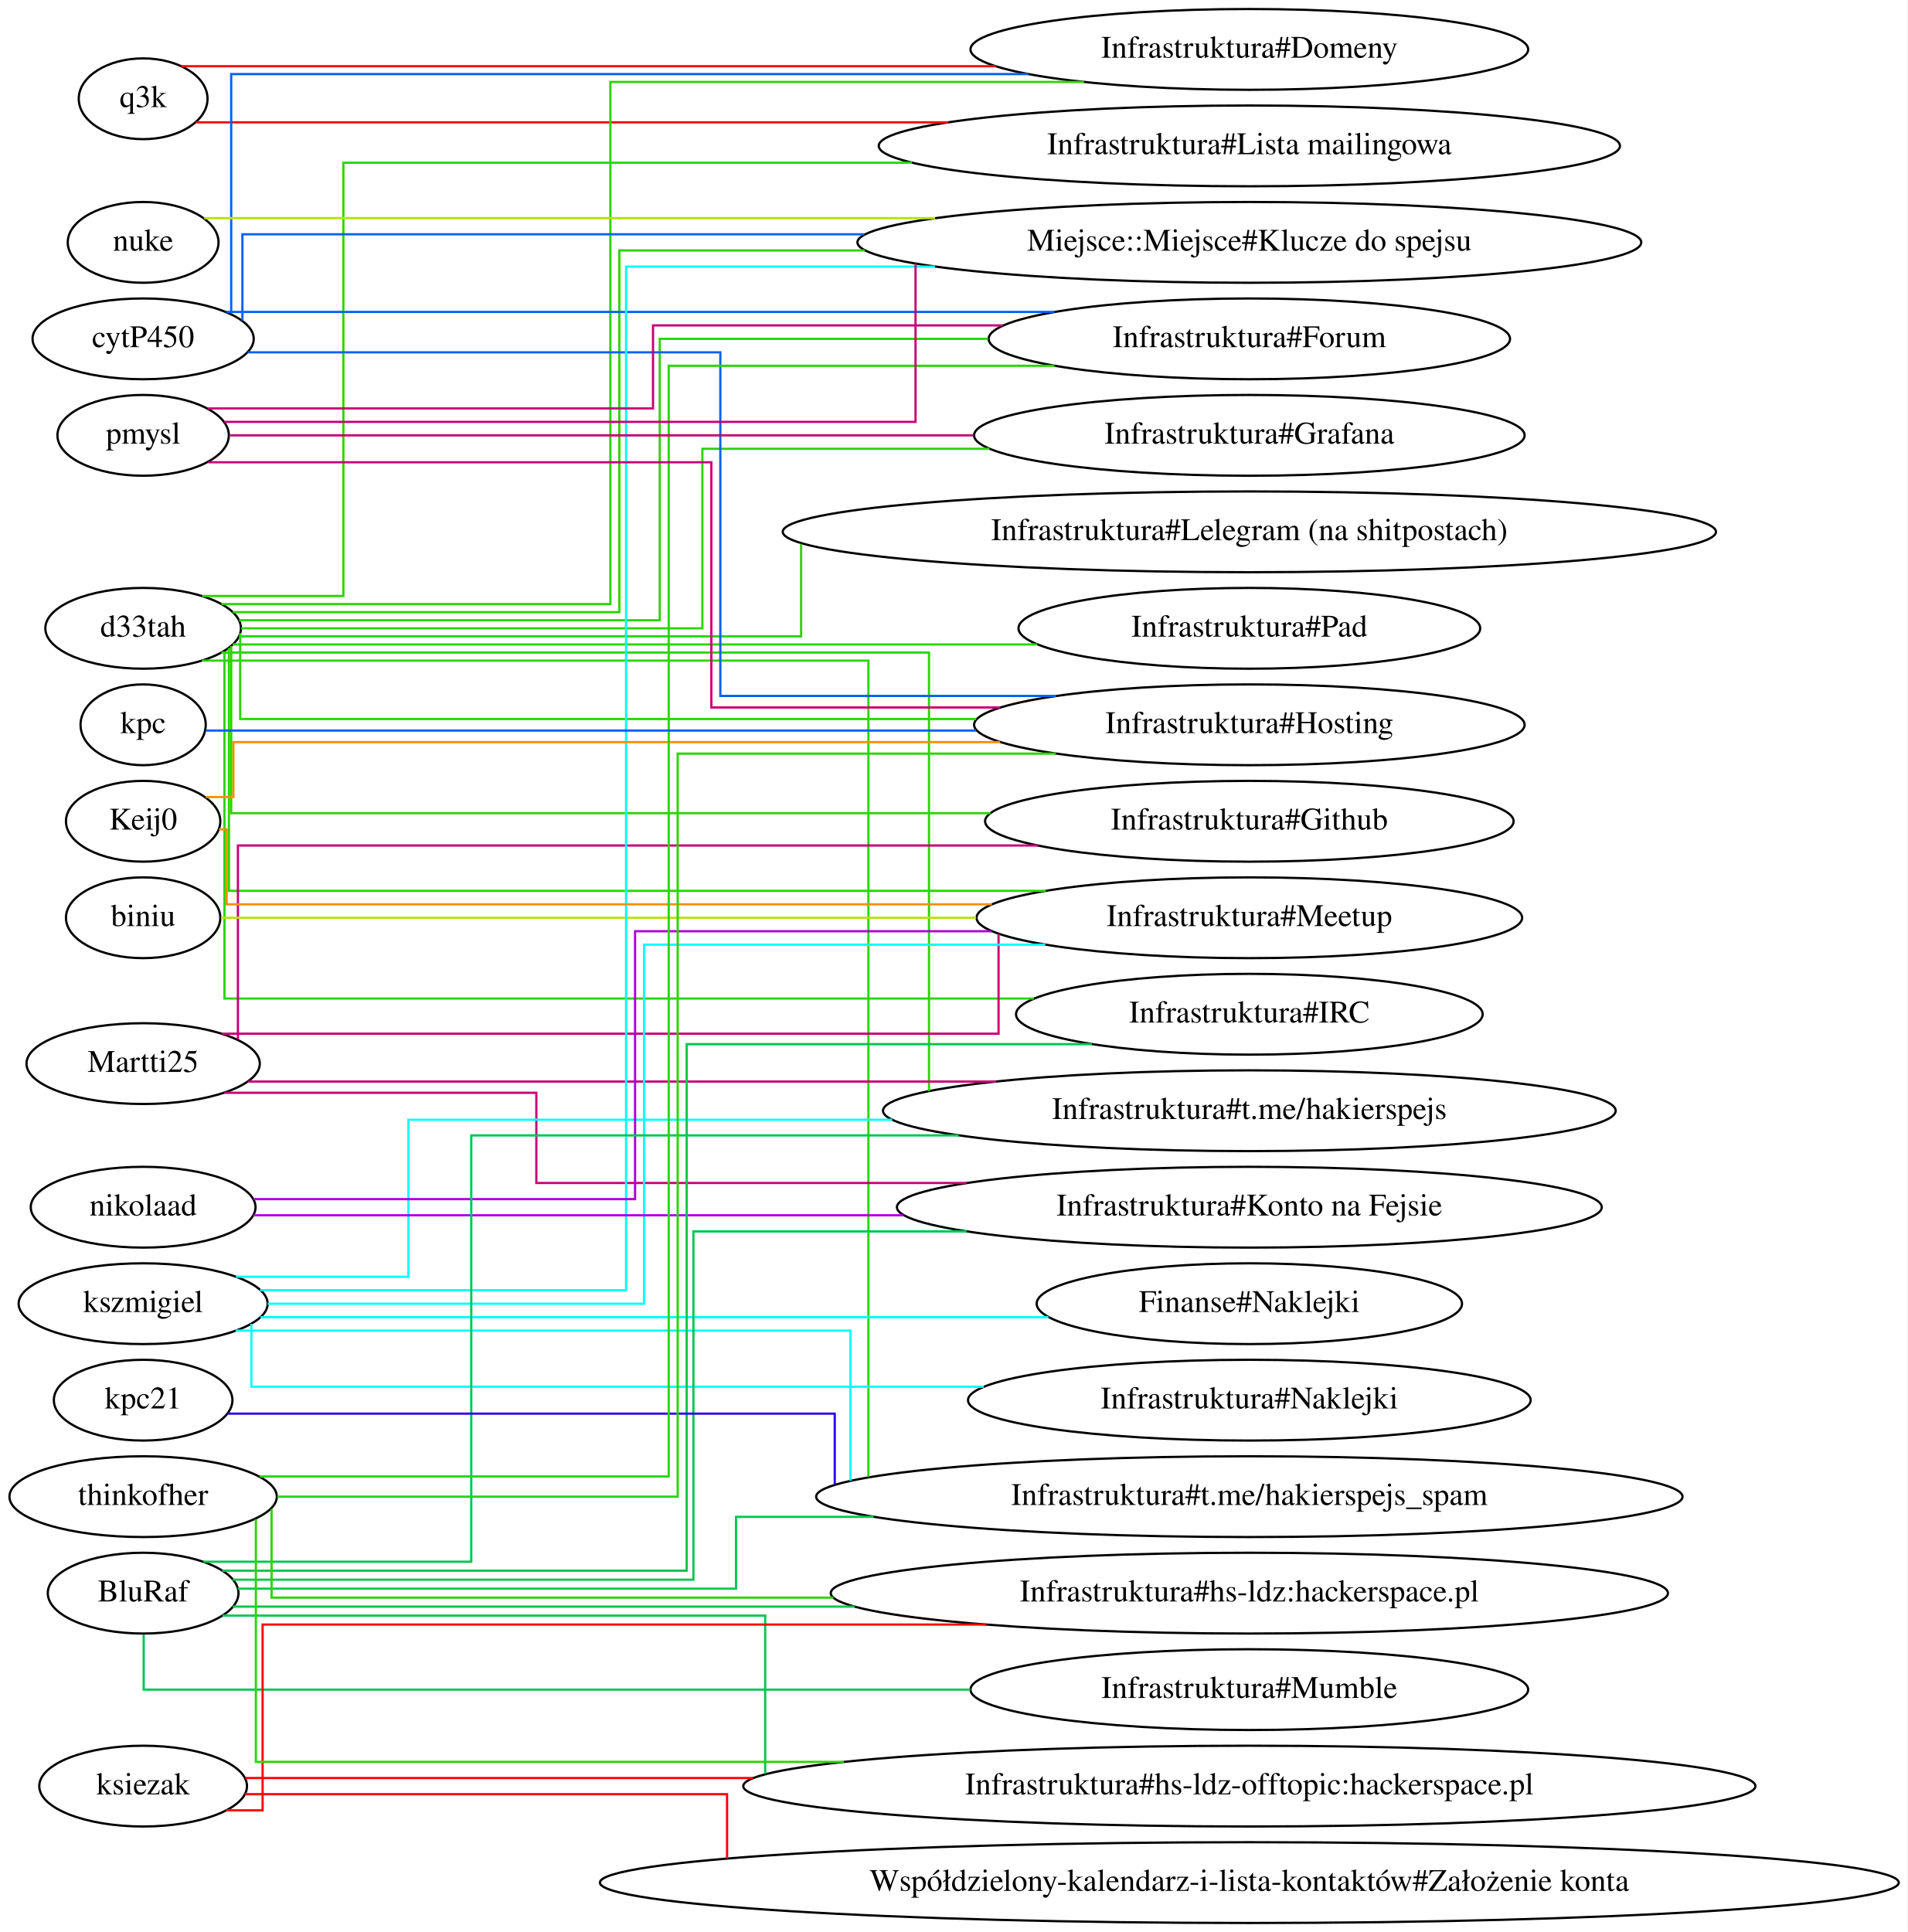
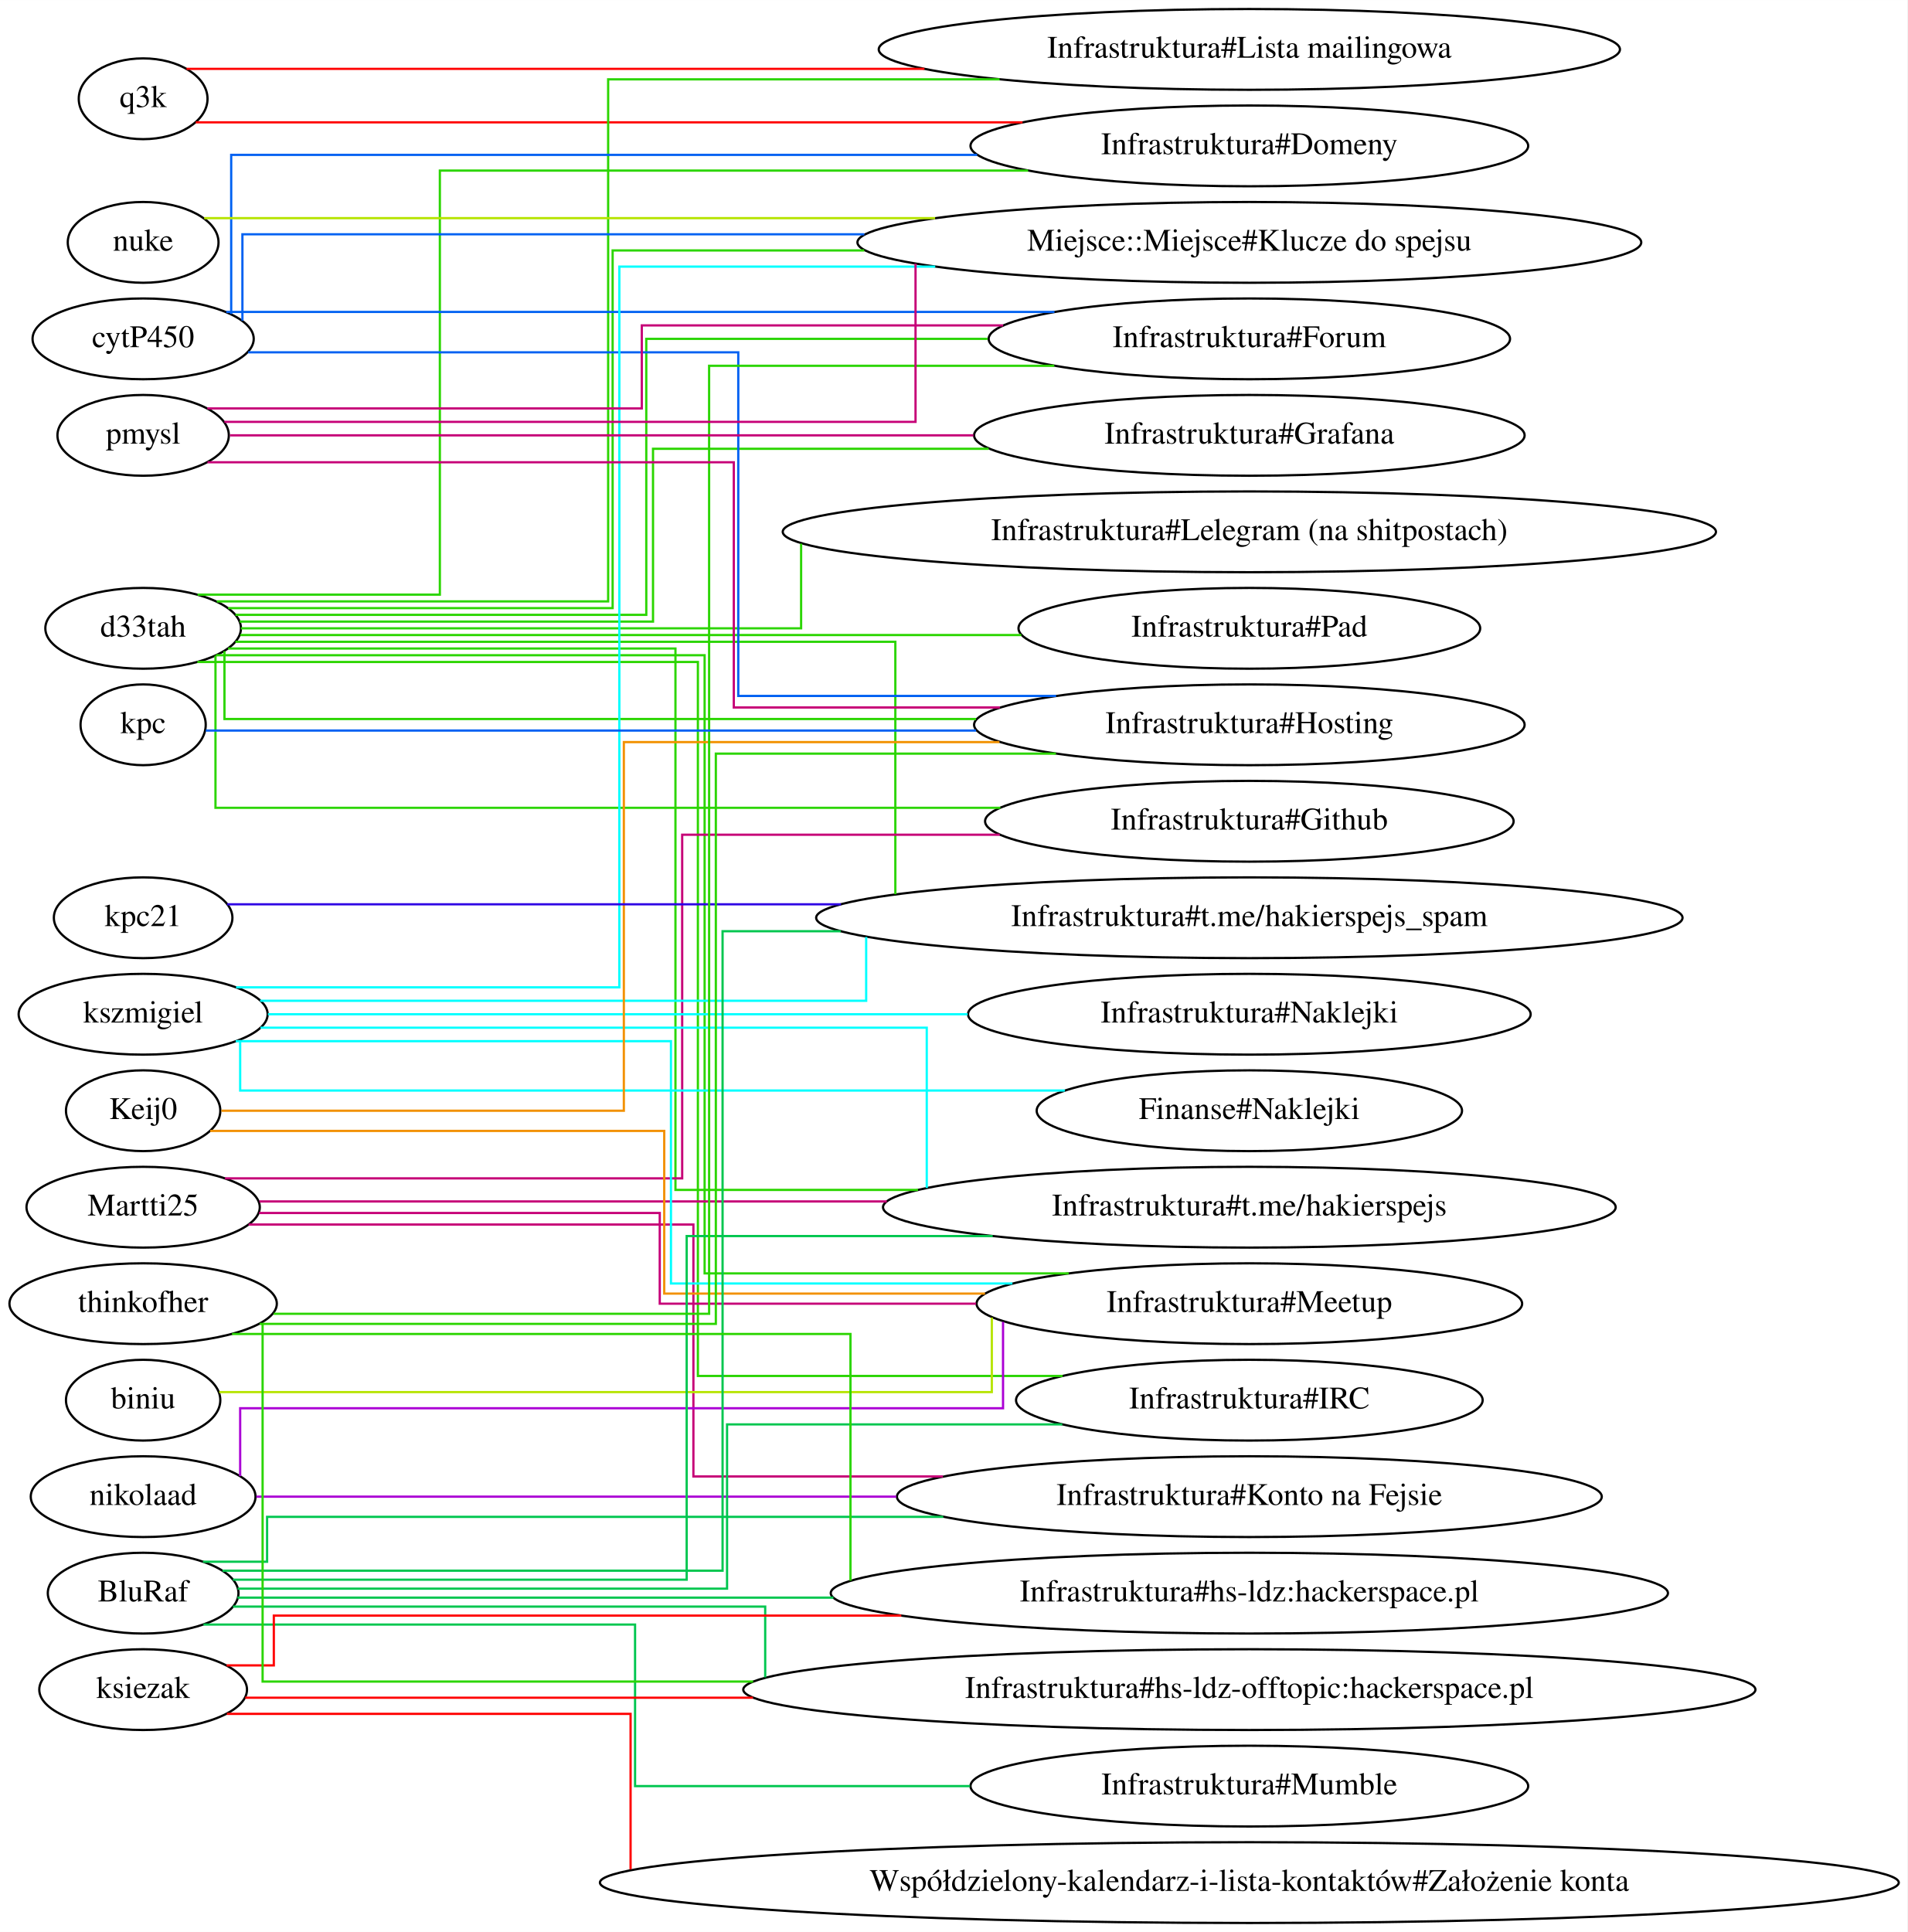
<svg xmlns="http://www.w3.org/2000/svg" width="850pt" height="861pt" viewBox="0.00 0.00 850.04 861.00">
  <g id="graph0" class="graph" transform="scale(1 1) rotate(0) translate(4 857)">
    <polygon fill="#ffffff" stroke="transparent" points="-4,4 -4,-857 846.038,-857 846.038,4 -4,4" />
    <g id="node1" class="node">
      <ellipse fill="none" stroke="#000000" cx="59.795" cy="-813" rx="28.695" ry="18" />
      <text text-anchor="middle" x="59.795" y="-809.3" font-family="Times,serif" font-size="14.00" fill="#000000">q3k</text>
    </g>
    <g id="node2" class="node">
-       <ellipse fill="none" stroke="#000000" cx="552.814" cy="-792" rx="165.171" ry="18" />
-       <text text-anchor="middle" x="552.814" y="-788.3" font-family="Times,serif" font-size="14.00" fill="#000000">Infrastruktura#Lista mailingowa</text>
+       <ellipse fill="none" stroke="#000000" cx="552.814" cy="-835" rx="165.171" ry="18" />
+       <text text-anchor="middle" x="552.814" y="-831.3" font-family="Times,serif" font-size="14.00" fill="#000000">Infrastruktura#Lista mailingowa</text>
    </g>
    <g id="edge1" class="edge">
-       <path fill="none" stroke="#ff0000" d="M83.242,-802.5C142.518,-802.5 301.936,-802.5 418.633,-802.5" />
+       <path fill="none" stroke="#ff0000" d="M79.122,-826.333C133.154,-826.333 289.575,-826.333 408.012,-826.333" />
    </g>
    <g id="node3" class="node">
-       <ellipse fill="none" stroke="#000000" cx="552.814" cy="-835" rx="124.278" ry="18" />
-       <text text-anchor="middle" x="552.814" y="-831.3" font-family="Times,serif" font-size="14.00" fill="#000000">Infrastruktura#Domeny</text>
+       <ellipse fill="none" stroke="#000000" cx="552.814" cy="-792" rx="124.278" ry="18" />
+       <text text-anchor="middle" x="552.814" y="-788.3" font-family="Times,serif" font-size="14.00" fill="#000000">Infrastruktura#Domeny</text>
    </g>
    <g id="edge2" class="edge">
-       <path fill="none" stroke="#ff0000" d="M76.766,-827.5C133.192,-827.5 317.839,-827.5 439.891,-827.5" />
+       <path fill="none" stroke="#ff0000" d="M83.242,-802.5C148.354,-802.5 334.301,-802.5 451.726,-802.5" />
    </g>
    <g id="node4" class="node">
      <ellipse fill="none" stroke="#000000" cx="59.795" cy="-577" rx="43.592" ry="18" />
      <text text-anchor="middle" x="59.795" y="-573.3" font-family="Times,serif" font-size="14.00" fill="#000000">d33tah</text>
    </g>
+     <g id="edge3" class="edge">
+       <path fill="none" stroke="#2bd500" d="M92.633,-589C151.07,-589 267.038,-589 267.038,-589 267.038,-589 267.038,-821.667 267.038,-821.667 267.038,-821.667 361.266,-821.667 441.507,-821.667" />
+     </g>
+     <g id="edge15" class="edge">
+       <path fill="none" stroke="#2bd500" d="M84.05,-592C122.228,-592 192.038,-592 192.038,-592 192.038,-592 192.038,-781 192.038,-781 192.038,-781 347.411,-781 454.23,-781" />
+     </g>
+     <g id="node5" class="node">
+       <ellipse fill="none" stroke="#000000" cx="552.814" cy="-448" rx="193.066" ry="18" />
+       <text text-anchor="middle" x="552.814" y="-444.3" font-family="Times,serif" font-size="14.00" fill="#000000">Infrastruktura#t.me/hakierspejs_spam</text>
+     </g>
+     <g id="edge4" class="edge">
+       <path fill="none" stroke="#2bd500" d="M100.902,-571C190.422,-571 395.038,-571 395.038,-571 395.038,-571 395.038,-488.232 395.038,-458.487" />
+     </g>
+     <g id="node6" class="node">
+       <ellipse fill="none" stroke="#000000" cx="552.814" cy="-577" rx="102.882" ry="18" />
+       <text text-anchor="middle" x="552.814" y="-573.3" font-family="Times,serif" font-size="14.00" fill="#000000">Infrastruktura#Pad</text>
+     </g>
+     <g id="edge5" class="edge">
+       <path fill="none" stroke="#2bd500" d="M103.115,-574C180.421,-574 344.06,-574 451.161,-574" />
+     </g>
+     <g id="node7" class="node">
+       <ellipse fill="none" stroke="#000000" cx="552.814" cy="-749" rx="174.669" ry="18" />
+       <text text-anchor="middle" x="552.814" y="-745.3" font-family="Times,serif" font-size="14.00" fill="#000000">Miejsce::Miejsce#Klucze do spejsu</text>
+     </g>
+     <g id="edge6" class="edge">
+       <path fill="none" stroke="#2bd500" d="M97.687,-586C157.985,-586 269.038,-586 269.038,-586 269.038,-586 269.038,-745.4 269.038,-745.4 269.038,-745.4 321.432,-745.4 381.194,-745.4" />
+     </g>
+     <g id="node8" class="node">
+       <ellipse fill="none" stroke="#000000" cx="552.814" cy="-319" rx="163.271" ry="18" />
+       <text text-anchor="middle" x="552.814" y="-315.3" font-family="Times,serif" font-size="14.00" fill="#000000">Infrastruktura#t.me/hakierspejs</text>
+     </g>
+     <g id="edge7" class="edge">
+       <path fill="none" stroke="#2bd500" d="M97.649,-568C164.629,-568 297.038,-568 297.038,-568 297.038,-568 297.038,-326.714 297.038,-326.714 297.038,-326.714 348.429,-326.714 405.139,-326.714" />
+     </g>
+     <g id="node9" class="node">
+       <ellipse fill="none" stroke="#000000" cx="552.814" cy="-233" rx="103.981" ry="18" />
+       <text text-anchor="middle" x="552.814" y="-229.3" font-family="Times,serif" font-size="14.00" fill="#000000">Infrastruktura#IRC</text>
+     </g>
+     <g id="edge8" class="edge">
+       <path fill="none" stroke="#2bd500" d="M83.952,-562C146.164,-562 307.038,-562 307.038,-562 307.038,-562 307.038,-243.8 307.038,-243.8 307.038,-243.8 398.304,-243.8 469.605,-243.8" />
+     </g>
+     <g id="node10" class="node">
+       <ellipse fill="none" stroke="#000000" cx="552.814" cy="-534" rx="122.678" ry="18" />
+       <text text-anchor="middle" x="552.814" y="-530.3" font-family="Times,serif" font-size="14.00" fill="#000000">Infrastruktura#Hosting</text>
+     </g>
+     <g id="edge9" class="edge">
+       <path fill="none" stroke="#2bd500" d="M96.038,-566.798C96.038,-554.822 96.038,-536.571 96.038,-536.571 96.038,-536.571 295.693,-536.571 431.006,-536.571" />
+     </g>
+     <g id="node11" class="node">
+       <ellipse fill="none" stroke="#000000" cx="552.814" cy="-706" rx="116.18" ry="18" />
+       <text text-anchor="middle" x="552.814" y="-702.3" font-family="Times,serif" font-size="14.00" fill="#000000">Infrastruktura#Forum</text>
+     </g>
+     <g id="edge10" class="edge">
+       <path fill="none" stroke="#2bd500" d="M100.924,-583C165.661,-583 284.038,-583 284.038,-583 284.038,-583 284.038,-706 284.038,-706 284.038,-706 363.562,-706 436.097,-706" />
+     </g>
+     <g id="node12" class="node">
+       <ellipse fill="none" stroke="#000000" cx="552.814" cy="-276" rx="121.578" ry="18" />
+       <text text-anchor="middle" x="552.814" y="-272.3" font-family="Times,serif" font-size="14.00" fill="#000000">Infrastruktura#Meetup</text>
+     </g>
    <g id="edge11" class="edge">
-       <path fill="none" stroke="#2bd500" d="M86.088,-591.4C112.412,-591.4 149.038,-591.4 149.038,-591.4 149.038,-591.4 149.038,-784.5 149.038,-784.5 149.038,-784.5 287.663,-784.5 402.463,-784.5" />
-     </g>
-     <g id="edge15" class="edge">
-       <path fill="none" stroke="#2bd500" d="M94.65,-587.8C153.932,-587.8 268.038,-587.8 268.038,-587.8 268.038,-587.8 268.038,-820.5 268.038,-820.5 268.038,-820.5 394.729,-820.5 479.107,-820.5" />
-     </g>
-     <g id="node5" class="node">
+       <path fill="none" stroke="#2bd500" d="M92.253,-565C159.963,-565 310.038,-565 310.038,-565 310.038,-565 310.038,-289.5 310.038,-289.5 310.038,-289.5 401.64,-289.5 472.31,-289.5" />
+     </g>
+     <g id="node13" class="node">
+       <ellipse fill="none" stroke="#000000" cx="552.814" cy="-620" rx="207.963" ry="18" />
+       <text text-anchor="middle" x="552.814" y="-616.3" font-family="Times,serif" font-size="14.00" fill="#000000">Infrastruktura#Lelegram (na shitpostach)</text>
+     </g>
+     <g id="edge12" class="edge">
+       <path fill="none" stroke="#2bd500" d="M103.379,-577C185.068,-577 353.038,-577 353.038,-577 353.038,-577 353.038,-603.245 353.038,-614.727" />
+     </g>
+     <g id="node14" class="node">
      <ellipse fill="none" stroke="#000000" cx="552.814" cy="-491" rx="117.779" ry="18" />
      <text text-anchor="middle" x="552.814" y="-487.3" font-family="Times,serif" font-size="14.00" fill="#000000">Infrastruktura#Github</text>
    </g>
-     <g id="edge3" class="edge">
-       <path fill="none" stroke="#2bd500" d="M99.038,-569.099C99.038,-548.475 99.038,-494.6 99.038,-494.6 99.038,-494.6 302.987,-494.6 437.427,-494.6" />
-     </g>
-     <g id="node6" class="node">
-       <ellipse fill="none" stroke="#000000" cx="552.814" cy="-706" rx="116.18" ry="18" />
-       <text text-anchor="middle" x="552.814" y="-702.3" font-family="Times,serif" font-size="14.00" fill="#000000">Infrastruktura#Forum</text>
-     </g>
-     <g id="edge4" class="edge">
-       <path fill="none" stroke="#2bd500" d="M102.562,-580.6C169.147,-580.6 290.038,-580.6 290.038,-580.6 290.038,-580.6 290.038,-706 290.038,-706 290.038,-706 366.121,-706 436.409,-706" />
-     </g>
-     <g id="node7" class="node">
-       <ellipse fill="none" stroke="#000000" cx="552.814" cy="-448" rx="121.578" ry="18" />
-       <text text-anchor="middle" x="552.814" y="-444.3" font-family="Times,serif" font-size="14.00" fill="#000000">Infrastruktura#Meetup</text>
-     </g>
-     <g id="edge5" class="edge">
-       <path fill="none" stroke="#2bd500" d="M98.038,-568.206C98.038,-540.996 98.038,-460 98.038,-460 98.038,-460 329.478,-460 462.149,-460" />
-     </g>
-     <g id="node8" class="node">
-       <ellipse fill="none" stroke="#000000" cx="552.814" cy="-534" rx="122.678" ry="18" />
-       <text text-anchor="middle" x="552.814" y="-530.3" font-family="Times,serif" font-size="14.00" fill="#000000">Infrastruktura#Hosting</text>
-     </g>
-     <g id="edge6" class="edge">
-       <path fill="none" stroke="#2bd500" d="M103.038,-574.826C103.038,-566.429 103.038,-536.571 103.038,-536.571 103.038,-536.571 297.895,-536.571 431.098,-536.571" />
-     </g>
-     <g id="node9" class="node">
-       <ellipse fill="none" stroke="#000000" cx="552.814" cy="-577" rx="102.882" ry="18" />
-       <text text-anchor="middle" x="552.814" y="-573.3" font-family="Times,serif" font-size="14.00" fill="#000000">Infrastruktura#Pad</text>
-     </g>
-     <g id="edge7" class="edge">
-       <path fill="none" stroke="#2bd500" d="M99.723,-569.8C177.206,-569.8 349.847,-569.8 458.24,-569.8" />
-     </g>
-     <g id="node10" class="node">
-       <ellipse fill="none" stroke="#000000" cx="552.814" cy="-362" rx="163.271" ry="18" />
-       <text text-anchor="middle" x="552.814" y="-358.3" font-family="Times,serif" font-size="14.00" fill="#000000">Infrastruktura#t.me/hakierspejs</text>
-     </g>
-     <g id="edge8" class="edge">
-       <path fill="none" stroke="#2bd500" d="M94.658,-566.2C183.248,-566.2 410.038,-566.2 410.038,-566.2 410.038,-566.2 410.038,-409.859 410.038,-370.774" />
-     </g>
-     <g id="node11" class="node">
-       <ellipse fill="none" stroke="#000000" cx="552.814" cy="-405" rx="103.981" ry="18" />
-       <text text-anchor="middle" x="552.814" y="-401.3" font-family="Times,serif" font-size="14.00" fill="#000000">Infrastruktura#IRC</text>
-     </g>
-     <g id="edge9" class="edge">
-       <path fill="none" stroke="#2bd500" d="M96.038,-566.678C96.038,-530.556 96.038,-412 96.038,-412 96.038,-412 322.803,-412 456.78,-412" />
-     </g>
-     <g id="node12" class="node">
-       <ellipse fill="none" stroke="#000000" cx="552.814" cy="-620" rx="207.963" ry="18" />
-       <text text-anchor="middle" x="552.814" y="-616.3" font-family="Times,serif" font-size="14.00" fill="#000000">Infrastruktura#Lelegram (na shitpostach)</text>
-     </g>
-     <g id="edge10" class="edge">
-       <path fill="none" stroke="#2bd500" d="M102.749,-573.4C184.2,-573.4 353.038,-573.4 353.038,-573.4 353.038,-573.4 353.038,-602.414 353.038,-614.654" />
-     </g>
-     <g id="node13" class="node">
+     <g id="edge13" class="edge">
+       <path fill="none" stroke="#2bd500" d="M92.038,-564.85C92.038,-542.47 92.038,-497 92.038,-497 92.038,-497 305.517,-497 441.86,-497" />
+     </g>
+     <g id="node15" class="node">
      <ellipse fill="none" stroke="#000000" cx="552.814" cy="-663" rx="122.678" ry="18" />
      <text text-anchor="middle" x="552.814" y="-659.3" font-family="Times,serif" font-size="14.00" fill="#000000">Infrastruktura#Grafana</text>
    </g>
-     <g id="edge12" class="edge">
-       <path fill="none" stroke="#2bd500" d="M103.495,-577C174.977,-577 309.038,-577 309.038,-577 309.038,-577 309.038,-657 309.038,-657 309.038,-657 374.096,-657 436.994,-657" />
-     </g>
-     <g id="node14" class="node">
-       <ellipse fill="none" stroke="#000000" cx="552.814" cy="-749" rx="174.669" ry="18" />
-       <text text-anchor="middle" x="552.814" y="-745.3" font-family="Times,serif" font-size="14.00" fill="#000000">Miejsce::Miejsce#Klucze do spejsu</text>
-     </g>
-     <g id="edge13" class="edge">
-       <path fill="none" stroke="#2bd500" d="M99.716,-584.2C161.198,-584.2 272.038,-584.2 272.038,-584.2 272.038,-584.2 272.038,-745.4 272.038,-745.4 272.038,-745.4 322.94,-745.4 381.397,-745.4" />
-     </g>
-     <g id="node15" class="node">
-       <ellipse fill="none" stroke="#000000" cx="552.814" cy="-190" rx="193.066" ry="18" />
-       <text text-anchor="middle" x="552.814" y="-186.3" font-family="Times,serif" font-size="14.00" fill="#000000">Infrastruktura#t.me/hakierspejs_spam</text>
-     </g>
    <g id="edge14" class="edge">
-       <path fill="none" stroke="#2bd500" d="M85.973,-562.6C162.926,-562.6 383.038,-562.6 383.038,-562.6 383.038,-562.6 383.038,-255.267 383.038,-198.843" />
+       <path fill="none" stroke="#2bd500" d="M102.805,-580C168.685,-580 287.038,-580 287.038,-580 287.038,-580 287.038,-657 287.038,-657 287.038,-657 365.111,-657 436.627,-657" />
    </g>
    <g id="node16" class="node">
      <ellipse fill="none" stroke="#000000" cx="59.795" cy="-706" rx="49.291" ry="18" />
      <text text-anchor="middle" x="59.795" y="-702.3" font-family="Times,serif" font-size="14.00" fill="#000000">cytP450</text>
    </g>
    <g id="edge18" class="edge">
-       <path fill="none" stroke="#0061f2" d="M99.038,-717.314C99.038,-746.849 99.038,-824 99.038,-824 99.038,-824 320.892,-824 454.351,-824" />
-     </g>
-     <g id="edge17" class="edge">
-       <path fill="none" stroke="#0061f2" d="M96.851,-718C174.67,-718 356.895,-718 465.955,-718" />
-     </g>
-     <g id="edge19" class="edge">
-       <path fill="none" stroke="#0061f2" d="M106.379,-700C180.51,-700 317.038,-700 317.038,-700 317.038,-700 317.038,-546.857 317.038,-546.857 317.038,-546.857 399.34,-546.857 466.692,-546.857" />
+       <path fill="none" stroke="#0061f2" d="M99.038,-717.059C99.038,-739.441 99.038,-788 99.038,-788 99.038,-788 297.089,-788 431.508,-788" />
    </g>
    <g id="edge16" class="edge">
      <path fill="none" stroke="#0061f2" d="M104.038,-714.117C104.038,-727.468 104.038,-752.6 104.038,-752.6 104.038,-752.6 254.539,-752.6 381.23,-752.6" />
    </g>
+     <g id="edge17" class="edge">
+       <path fill="none" stroke="#0061f2" d="M106.604,-700C182.75,-700 325.038,-700 325.038,-700 325.038,-700 325.038,-546.857 325.038,-546.857 325.038,-546.857 402.199,-546.857 466.702,-546.857" />
+     </g>
+     <g id="edge19" class="edge">
+       <path fill="none" stroke="#0061f2" d="M96.851,-718C174.67,-718 356.895,-718 465.955,-718" />
+     </g>
    <g id="node17" class="node">
-       <ellipse fill="none" stroke="#000000" cx="59.795" cy="-383" rx="51.991" ry="18" />
-       <text text-anchor="middle" x="59.795" y="-379.3" font-family="Times,serif" font-size="14.00" fill="#000000">Martti25</text>
+       <ellipse fill="none" stroke="#000000" cx="59.795" cy="-319" rx="51.991" ry="18" />
+       <text text-anchor="middle" x="59.795" y="-315.3" font-family="Times,serif" font-size="14.00" fill="#000000">Martti25</text>
+     </g>
+     <g id="edge22" class="edge">
+       <path fill="none" stroke="#c60077" d="M111.624,-321.571C177.511,-321.571 294.339,-321.571 391.228,-321.571" />
+     </g>
+     <g id="edge23" class="edge">
+       <path fill="none" stroke="#c60077" d="M111.466,-316.429C179.349,-316.429 290.038,-316.429 290.038,-316.429 290.038,-316.429 290.038,-276 290.038,-276 290.038,-276 362.304,-276 431.041,-276" />
+     </g>
+     <g id="edge20" class="edge">
+       <path fill="none" stroke="#c60077" d="M96.282,-331.857C163.49,-331.857 300.038,-331.857 300.038,-331.857 300.038,-331.857 300.038,-485 300.038,-485 300.038,-485 373.758,-485 441.575,-485" />
+     </g>
+     <g id="node18" class="node">
+       <ellipse fill="none" stroke="#000000" cx="552.814" cy="-190" rx="157.072" ry="18" />
+       <text text-anchor="middle" x="552.814" y="-186.3" font-family="Times,serif" font-size="14.00" fill="#000000">Infrastruktura#Konto na Fejsie</text>
    </g>
    <g id="edge21" class="edge">
-       <path fill="none" stroke="#c60077" d="M102.038,-393.774C102.038,-419.081 102.038,-480.2 102.038,-480.2 102.038,-480.2 326.445,-480.2 458.591,-480.2" />
-     </g>
-     <g id="edge23" class="edge">
-       <path fill="none" stroke="#c60077" d="M94.978,-396.333C189.358,-396.333 441.038,-396.333 441.038,-396.333 441.038,-396.333 441.038,-426.619 441.038,-440.816" />
-     </g>
-     <g id="edge20" class="edge">
-       <path fill="none" stroke="#c60077" d="M106.621,-375C182.516,-375 334.497,-375 439.856,-375" />
-     </g>
-     <g id="node18" class="node">
-       <ellipse fill="none" stroke="#000000" cx="552.814" cy="-319" rx="157.072" ry="18" />
-       <text text-anchor="middle" x="552.814" y="-315.3" font-family="Times,serif" font-size="14.00" fill="#000000">Infrastruktura#Konto na Fejsie</text>
-     </g>
-     <g id="edge22" class="edge">
-       <path fill="none" stroke="#c60077" d="M96.105,-370C147.435,-370 235.038,-370 235.038,-370 235.038,-370 235.038,-329.8 235.038,-329.8 235.038,-329.8 338.043,-329.8 426.764,-329.8" />
+       <path fill="none" stroke="#c60077" d="M106.79,-311.286C178,-311.286 305.038,-311.286 305.038,-311.286 305.038,-311.286 305.038,-199 305.038,-199 305.038,-199 358.803,-199 416.242,-199" />
    </g>
    <g id="node19" class="node">
-       <ellipse fill="none" stroke="#000000" cx="59.795" cy="-448" rx="34.394" ry="18" />
-       <text text-anchor="middle" x="59.795" y="-444.3" font-family="Times,serif" font-size="14.00" fill="#000000">biniu</text>
+       <ellipse fill="none" stroke="#000000" cx="59.795" cy="-233" rx="34.394" ry="18" />
+       <text text-anchor="middle" x="59.795" y="-229.3" font-family="Times,serif" font-size="14.00" fill="#000000">biniu</text>
    </g>
    <g id="edge24" class="edge">
-       <path fill="none" stroke="#b6e400" d="M94.463,-448C163.286,-448 320.086,-448 431.067,-448" />
+       <path fill="none" stroke="#b6e400" d="M93.694,-236.6C186.534,-236.6 438.038,-236.6 438.038,-236.6 438.038,-236.6 438.038,-258.762 438.038,-269.844" />
    </g>
    <g id="node20" class="node">
-       <ellipse fill="none" stroke="#000000" cx="59.795" cy="-276" rx="55.491" ry="18" />
-       <text text-anchor="middle" x="59.795" y="-272.3" font-family="Times,serif" font-size="14.00" fill="#000000">kszmigiel</text>
+       <ellipse fill="none" stroke="#000000" cx="59.795" cy="-405" rx="55.491" ry="18" />
+       <text text-anchor="middle" x="59.795" y="-401.3" font-family="Times,serif" font-size="14.00" fill="#000000">kszmigiel</text>
    </g>
    <g id="edge25" class="edge">
-       <path fill="none" stroke="#00ffff" d="M115.265,-276C181.382,-276 283.038,-276 283.038,-276 283.038,-276 283.038,-436 283.038,-436 283.038,-436 383.537,-436 461.856,-436" />
+       <path fill="none" stroke="#00ffff" d="M111.927,-411C203.129,-411 382.038,-411 382.038,-411 382.038,-411 382.038,-428.488 382.038,-439.418" />
    </g>
    <g id="edge26" class="edge">
-       <path fill="none" stroke="#00ffff" d="M101.15,-288C135.249,-288 178.038,-288 178.038,-288 178.038,-288 178.038,-358 178.038,-358 178.038,-358 291.529,-358 393.603,-358" />
+       <path fill="none" stroke="#00ffff" d="M101.221,-417C162.988,-417 272.038,-417 272.038,-417 272.038,-417 272.038,-738.2 272.038,-738.2 272.038,-738.2 342.506,-738.2 412.837,-738.2" />
+     </g>
+     <g id="edge27" class="edge">
+       <path fill="none" stroke="#00ffff" d="M112.08,-399C209.507,-399 409.038,-399 409.038,-399 409.038,-399 409.038,-348.199 409.038,-327.561" />
+     </g>
+     <g id="edge28" class="edge">
+       <path fill="none" stroke="#00ffff" d="M101.04,-393C168.507,-393 295.038,-393 295.038,-393 295.038,-393 295.038,-285 295.038,-285 295.038,-285 376.034,-285 447.223,-285" />
+     </g>
+     <g id="node21" class="node">
+       <ellipse fill="none" stroke="#000000" cx="552.814" cy="-405" rx="125.378" ry="18" />
+       <text text-anchor="middle" x="552.814" y="-401.3" font-family="Times,serif" font-size="14.00" fill="#000000">Infrastruktura#Naklejki</text>
    </g>
    <g id="edge29" class="edge">
-       <path fill="none" stroke="#00ffff" d="M111.899,-282C175.601,-282 275.038,-282 275.038,-282 275.038,-282 275.038,-738.2 275.038,-738.2 275.038,-738.2 343.671,-738.2 412.705,-738.2" />
+       <path fill="none" stroke="#00ffff" d="M115.392,-405C190.563,-405 326.762,-405 427.279,-405" />
+     </g>
+     <g id="node22" class="node">
+       <ellipse fill="none" stroke="#000000" cx="552.814" cy="-362" rx="94.783" ry="18" />
+       <text text-anchor="middle" x="552.814" y="-358.3" font-family="Times,serif" font-size="14.00" fill="#000000">Finanse#Naklejki</text>
    </g>
    <g id="edge30" class="edge">
-       <path fill="none" stroke="#00ffff" d="M101.007,-264C186.458,-264 375.038,-264 375.038,-264 375.038,-264 375.038,-215.617 375.038,-197.095" />
-     </g>
-     <g id="node21" class="node">
-       <ellipse fill="none" stroke="#000000" cx="552.814" cy="-276" rx="94.783" ry="18" />
-       <text text-anchor="middle" x="552.814" y="-272.3" font-family="Times,serif" font-size="14.00" fill="#000000">Finanse#Naklejki</text>
-     </g>
-     <g id="edge27" class="edge">
-       <path fill="none" stroke="#00ffff" d="M112.09,-270C195.729,-270 360.604,-270 463.274,-270" />
-     </g>
-     <g id="node22" class="node">
-       <ellipse fill="none" stroke="#000000" cx="552.814" cy="-233" rx="125.378" ry="18" />
-       <text text-anchor="middle" x="552.814" y="-229.3" font-family="Times,serif" font-size="14.00" fill="#000000">Infrastruktura#Naklejki</text>
-     </g>
-     <g id="edge28" class="edge">
-       <path fill="none" stroke="#00ffff" d="M108.038,-267.043C108.038,-256.093 108.038,-239 108.038,-239 108.038,-239 302.735,-239 434.498,-239" />
+       <path fill="none" stroke="#00ffff" d="M103.038,-393.489C103.038,-383.625 103.038,-371 103.038,-371 103.038,-371 340.791,-371 470.58,-371" />
    </g>
    <g id="node23" class="node">
-       <ellipse fill="none" stroke="#000000" cx="59.795" cy="-319" rx="50.091" ry="18" />
-       <text text-anchor="middle" x="59.795" y="-315.3" font-family="Times,serif" font-size="14.00" fill="#000000">nikolaad</text>
+       <ellipse fill="none" stroke="#000000" cx="59.795" cy="-190" rx="50.091" ry="18" />
+       <text text-anchor="middle" x="59.795" y="-186.3" font-family="Times,serif" font-size="14.00" fill="#000000">nikolaad</text>
    </g>
    <g id="edge32" class="edge">
-       <path fill="none" stroke="#ab00d5" d="M108.997,-322.6C173.637,-322.6 279.038,-322.6 279.038,-322.6 279.038,-322.6 279.038,-442 279.038,-442 279.038,-442 362.976,-442 437.898,-442" />
+       <path fill="none" stroke="#ab00d5" d="M103.038,-199.138C103.038,-210.777 103.038,-229.4 103.038,-229.4 103.038,-229.4 443.038,-229.4 443.038,-229.4 443.038,-229.4 443.038,-254.532 443.038,-267.883" />
    </g>
    <g id="edge31" class="edge">
-       <path fill="none" stroke="#ab00d5" d="M108.87,-315.4C175.849,-315.4 298.95,-315.4 398.563,-315.4" />
+       <path fill="none" stroke="#ab00d5" d="M110.24,-190C176.809,-190 297.062,-190 395.432,-190" />
    </g>
    <g id="node24" class="node">
-       <ellipse fill="none" stroke="#000000" cx="59.795" cy="-491" rx="34.394" ry="18" />
-       <text text-anchor="middle" x="59.795" y="-487.3" font-family="Times,serif" font-size="14.00" fill="#000000">Keij0</text>
+       <ellipse fill="none" stroke="#000000" cx="59.795" cy="-362" rx="34.394" ry="18" />
+       <text text-anchor="middle" x="59.795" y="-358.3" font-family="Times,serif" font-size="14.00" fill="#000000">Keij0</text>
    </g>
    <g id="edge33" class="edge">
-       <path fill="none" stroke="#f29100" d="M93.601,-487.4C95.729,-487.4 97.038,-487.4 97.038,-487.4 97.038,-487.4 97.038,-454 97.038,-454 97.038,-454 303.082,-454 438.096,-454" />
+       <path fill="none" stroke="#f29100" d="M94.693,-362C155.402,-362 274.038,-362 274.038,-362 274.038,-362 274.038,-526.286 274.038,-526.286 274.038,-526.286 363.782,-526.286 441.432,-526.286" />
    </g>
    <g id="edge34" class="edge">
-       <path fill="none" stroke="#f29100" d="M87.745,-501.8C94.612,-501.8 100.038,-501.8 100.038,-501.8 100.038,-501.8 100.038,-526.286 100.038,-526.286 100.038,-526.286 307.709,-526.286 441.762,-526.286" />
+       <path fill="none" stroke="#f29100" d="M89.681,-353C152.406,-353 292.038,-353 292.038,-353 292.038,-353 292.038,-280.5 292.038,-280.5 292.038,-280.5 365.907,-280.5 435.014,-280.5" />
    </g>
    <g id="node25" class="node">
      <ellipse fill="none" stroke="#000000" cx="59.795" cy="-147" rx="42.494" ry="18" />
      <text text-anchor="middle" x="59.795" y="-143.3" font-family="Times,serif" font-size="14.00" fill="#000000">BluRaf</text>
    </g>
-     <g id="edge36" class="edge">
-       <path fill="none" stroke="#00c64f" d="M86.618,-161C128.837,-161 206.038,-161 206.038,-161 206.038,-161 206.038,-351 206.038,-351 206.038,-351 324.697,-351 423.194,-351" />
-     </g>
    <g id="edge35" class="edge">
-       <path fill="none" stroke="#00c64f" d="M95.019,-157C162.205,-157 302.038,-157 302.038,-157 302.038,-157 302.038,-391.667 302.038,-391.667 302.038,-391.667 408.437,-391.667 482.625,-391.667" />
+       <path fill="none" stroke="#00c64f" d="M95.161,-157C165.887,-157 318.038,-157 318.038,-157 318.038,-157 318.038,-442 318.038,-442 318.038,-442 340.114,-442 370.726,-442" />
+     </g>
+     <g id="edge38" class="edge">
+       <path fill="none" stroke="#00c64f" d="M99.796,-153C168.6,-153 302.038,-153 302.038,-153 302.038,-153 302.038,-306.143 302.038,-306.143 302.038,-306.143 372.294,-306.143 438.434,-306.143" />
+     </g>
+     <g id="edge40" class="edge">
+       <path fill="none" stroke="#00c64f" d="M101.897,-149C175.551,-149 320.038,-149 320.038,-149 320.038,-149 320.038,-222.2 320.038,-222.2 320.038,-222.2 402.641,-222.2 469.434,-222.2" />
    </g>
    <g id="edge41" class="edge">
-       <path fill="none" stroke="#00c64f" d="M101.957,-149C176.56,-149 324.038,-149 324.038,-149 324.038,-149 324.038,-181 324.038,-181 324.038,-181 350.46,-181 385.346,-181" />
-     </g>
-     <g id="edge39" class="edge">
-       <path fill="none" stroke="#00c64f" d="M99.743,-153C169.236,-153 305.038,-153 305.038,-153 305.038,-153 305.038,-308.2 305.038,-308.2 305.038,-308.2 365.539,-308.2 426.748,-308.2" />
+       <path fill="none" stroke="#00c64f" d="M86.445,-161C100.572,-161 115.038,-161 115.038,-161 115.038,-161 115.038,-181 115.038,-181 115.038,-181 287.92,-181 416.399,-181" />
    </g>
    <g id="node26" class="node">
-       <ellipse fill="none" stroke="#000000" cx="552.814" cy="-61" rx="225.56" ry="18" />
-       <text text-anchor="middle" x="552.814" y="-57.3" font-family="Times,serif" font-size="14.00" fill="#000000">Infrastruktura#hs-ldz-offtopic:hackerspace.pl</text>
-     </g>
-     <g id="edge37" class="edge">
-       <path fill="none" stroke="#00c64f" d="M95.189,-137C169.931,-137 337.038,-137 337.038,-137 337.038,-137 337.038,-83.892 337.038,-66.466" />
-     </g>
-     <g id="node27" class="node">
-       <ellipse fill="none" stroke="#000000" cx="552.814" cy="-104" rx="124.278" ry="18" />
-       <text text-anchor="middle" x="552.814" y="-100.3" font-family="Times,serif" font-size="14.00" fill="#000000">Infrastruktura#Mumble</text>
-     </g>
-     <g id="edge38" class="edge">
-       <path fill="none" stroke="#00c64f" d="M60.038,-128.515C60.038,-116.86 60.038,-104 60.038,-104 60.038,-104 282.485,-104 428.466,-104" />
-     </g>
-     <g id="node28" class="node">
      <ellipse fill="none" stroke="#000000" cx="552.814" cy="-147" rx="186.567" ry="18" />
      <text text-anchor="middle" x="552.814" y="-143.3" font-family="Times,serif" font-size="14.00" fill="#000000">Infrastruktura#hs-ldz:hackerspace.pl</text>
    </g>
-     <g id="edge40" class="edge">
-       <path fill="none" stroke="#00c64f" d="M99.723,-141C159.726,-141 276.797,-141 376.903,-141" />
+     <g id="edge36" class="edge">
+       <path fill="none" stroke="#00c64f" d="M101.829,-145C160.511,-145 270.678,-145 367.434,-145" />
+     </g>
+     <g id="node27" class="node">
+       <ellipse fill="none" stroke="#000000" cx="552.814" cy="-61" rx="124.278" ry="18" />
+       <text text-anchor="middle" x="552.814" y="-57.3" font-family="Times,serif" font-size="14.00" fill="#000000">Infrastruktura#Mumble</text>
+     </g>
+     <g id="edge37" class="edge">
+       <path fill="none" stroke="#00c64f" d="M86.678,-133C145.222,-133 279.038,-133 279.038,-133 279.038,-133 279.038,-61 279.038,-61 279.038,-61 356.021,-61 428.343,-61" />
+     </g>
+     <g id="node28" class="node">
+       <ellipse fill="none" stroke="#000000" cx="552.814" cy="-104" rx="225.56" ry="18" />
+       <text text-anchor="middle" x="552.814" y="-100.3" font-family="Times,serif" font-size="14.00" fill="#000000">Infrastruktura#hs-ldz-offtopic:hackerspace.pl</text>
+     </g>
+     <g id="edge39" class="edge">
+       <path fill="none" stroke="#00c64f" d="M99.812,-141C176.589,-141 337.038,-141 337.038,-141 337.038,-141 337.038,-119.752 337.038,-109.46" />
    </g>
    <g id="node29" class="node">
-       <ellipse fill="none" stroke="#000000" cx="59.795" cy="-233" rx="39.794" ry="18" />
-       <text text-anchor="middle" x="59.795" y="-229.3" font-family="Times,serif" font-size="14.00" fill="#000000">kpc21</text>
+       <ellipse fill="none" stroke="#000000" cx="59.795" cy="-448" rx="39.794" ry="18" />
+       <text text-anchor="middle" x="59.795" y="-444.3" font-family="Times,serif" font-size="14.00" fill="#000000">kpc21</text>
    </g>
    <g id="edge42" class="edge">
-       <path fill="none" stroke="#2e00e4" d="M97.283,-227C179.431,-227 368.038,-227 368.038,-227 368.038,-227 368.038,-205.752 368.038,-195.459" />
+       <path fill="none" stroke="#2e00e4" d="M97.256,-454C155.288,-454 270.678,-454 370.8,-454" />
    </g>
    <g id="node30" class="node">
-       <ellipse fill="none" stroke="#000000" cx="59.795" cy="-61" rx="46.292" ry="18" />
-       <text text-anchor="middle" x="59.795" y="-57.3" font-family="Times,serif" font-size="14.00" fill="#000000">ksiezak</text>
-     </g>
-     <g id="edge44" class="edge">
-       <path fill="none" stroke="#ff0000" d="M105.293,-64.6C157.379,-64.6 246.513,-64.6 331.587,-64.6" />
+       <ellipse fill="none" stroke="#000000" cx="59.795" cy="-104" rx="46.292" ry="18" />
+       <text text-anchor="middle" x="59.795" y="-100.3" font-family="Times,serif" font-size="14.00" fill="#000000">ksiezak</text>
+     </g>
+     <g id="edge43" class="edge">
+       <path fill="none" stroke="#ff0000" d="M97.011,-114.8C108.426,-114.8 118.038,-114.8 118.038,-114.8 118.038,-114.8 118.038,-137 118.038,-137 118.038,-137 272.83,-137 397.691,-137" />
    </g>
    <g id="edge45" class="edge">
-       <path fill="none" stroke="#ff0000" d="M96.774,-50.2C105.859,-50.2 113.038,-50.2 113.038,-50.2 113.038,-50.2 113.038,-133 113.038,-133 113.038,-133 305.262,-133 435.54,-133" />
+       <path fill="none" stroke="#ff0000" d="M105.293,-100.4C157.379,-100.4 246.513,-100.4 331.587,-100.4" />
    </g>
    <g id="node31" class="node">
      <ellipse fill="none" stroke="#000000" cx="552.814" cy="-18" rx="289.449" ry="18" />
      <text text-anchor="middle" x="552.814" y="-14.3" font-family="Times,serif" font-size="14.00" fill="#000000">Współdzielony-kalendarz-i-lista-kontaktów#Założenie konta</text>
    </g>
-     <g id="edge43" class="edge">
-       <path fill="none" stroke="#ff0000" d="M105.126,-57.4C179.687,-57.4 320.038,-57.4 320.038,-57.4 320.038,-57.4 320.038,-40.432 320.038,-28.766" />
+     <g id="edge44" class="edge">
+       <path fill="none" stroke="#ff0000" d="M97.14,-93.2C159.253,-93.2 277.038,-93.2 277.038,-93.2 277.038,-93.2 277.038,-41.629 277.038,-23.901" />
    </g>
    <g id="node32" class="node">
-       <ellipse fill="none" stroke="#000000" cx="59.795" cy="-190" rx="59.59" ry="18" />
-       <text text-anchor="middle" x="59.795" y="-186.3" font-family="Times,serif" font-size="14.00" fill="#000000">thinkofher</text>
+       <ellipse fill="none" stroke="#000000" cx="59.795" cy="-276" rx="59.59" ry="18" />
+       <text text-anchor="middle" x="59.795" y="-272.3" font-family="Times,serif" font-size="14.00" fill="#000000">thinkofher</text>
    </g>
    <g id="edge47" class="edge">
-       <path fill="none" stroke="#2bd500" d="M111.781,-199C180.791,-199 294.038,-199 294.038,-199 294.038,-199 294.038,-694 294.038,-694 294.038,-694 390.748,-694 465.925,-694" />
+       <path fill="none" stroke="#2bd500" d="M111.755,-267C186.384,-267 315.038,-267 315.038,-267 315.038,-267 315.038,-521.143 315.038,-521.143 315.038,-521.143 398.588,-521.143 466.635,-521.143" />
    </g>
    <g id="edge49" class="edge">
-       <path fill="none" stroke="#2bd500" d="M119.606,-190C190.178,-190 298.038,-190 298.038,-190 298.038,-190 298.038,-521.143 298.038,-521.143 298.038,-521.143 392.646,-521.143 466.558,-521.143" />
+       <path fill="none" stroke="#2bd500" d="M117.981,-271.5C192.475,-271.5 312.038,-271.5 312.038,-271.5 312.038,-271.5 312.038,-694 312.038,-694 312.038,-694 396.921,-694 465.888,-694" />
    </g>
    <g id="edge46" class="edge">
-       <path fill="none" stroke="#2bd500" d="M110.038,-179.922C110.038,-151.338 110.038,-71.8 110.038,-71.8 110.038,-71.8 249.649,-71.8 372.081,-71.8" />
+       <path fill="none" stroke="#2bd500" d="M99.401,-262.5C184.069,-262.5 375.038,-262.5 375.038,-262.5 375.038,-262.5 375.038,-175.642 375.038,-152.571" />
    </g>
    <g id="edge48" class="edge">
-       <path fill="none" stroke="#2bd500" d="M117.038,-184.482C117.038,-172.466 117.038,-145 117.038,-145 117.038,-145 248.767,-145 367.374,-145" />
+       <path fill="none" stroke="#2bd500" d="M113.038,-267.418C113.038,-233.101 113.038,-107.6 113.038,-107.6 113.038,-107.6 222.125,-107.6 331.637,-107.6" />
    </g>
    <g id="node33" class="node">
      <ellipse fill="none" stroke="#000000" cx="59.795" cy="-534" rx="27.895" ry="18" />
      <text text-anchor="middle" x="59.795" y="-530.3" font-family="Times,serif" font-size="14.00" fill="#000000">kpc</text>
    </g>
    <g id="edge50" class="edge">
      <path fill="none" stroke="#0061f2" d="M87.714,-531.429C152.491,-531.429 316.219,-531.429 430.993,-531.429" />
    </g>
    <g id="node34" class="node">
      <ellipse fill="none" stroke="#000000" cx="59.795" cy="-663" rx="38.194" ry="18" />
      <text text-anchor="middle" x="59.795" y="-659.3" font-family="Times,serif" font-size="14.00" fill="#000000">pmysl</text>
    </g>
-     <g id="edge52" class="edge">
-       <path fill="none" stroke="#c60077" d="M88.575,-675C149.723,-675 287.038,-675 287.038,-675 287.038,-675 287.038,-712 287.038,-712 287.038,-712 369.678,-712 442.794,-712" />
-     </g>
-     <g id="edge54" class="edge">
-       <path fill="none" stroke="#c60077" d="M88.845,-651C155.364,-651 313.038,-651 313.038,-651 313.038,-651 313.038,-541.714 313.038,-541.714 313.038,-541.714 378.979,-541.714 441.7,-541.714" />
-     </g>
-     <g id="edge53" class="edge">
-       <path fill="none" stroke="#c60077" d="M98.481,-663C168.965,-663 321.052,-663 429.845,-663" />
-     </g>
    <g id="edge51" class="edge">
      <path fill="none" stroke="#c60077" d="M95.984,-669C184.367,-669 404.038,-669 404.038,-669 404.038,-669 404.038,-718.318 404.038,-739.509" />
+     </g>
+     <g id="edge53" class="edge">
+       <path fill="none" stroke="#c60077" d="M88.468,-651C156.694,-651 323.038,-651 323.038,-651 323.038,-651 323.038,-541.714 323.038,-541.714 323.038,-541.714 382.977,-541.714 441.628,-541.714" />
+     </g>
+     <g id="edge54" class="edge">
+       <path fill="none" stroke="#c60077" d="M88.394,-675C148.418,-675 282.038,-675 282.038,-675 282.038,-675 282.038,-712 282.038,-712 282.038,-712 368.011,-712 443.069,-712" />
+     </g>
+     <g id="edge52" class="edge">
+       <path fill="none" stroke="#c60077" d="M98.481,-663C168.965,-663 321.052,-663 429.845,-663" />
    </g>
    <g id="node35" class="node">
      <ellipse fill="none" stroke="#000000" cx="59.795" cy="-749" rx="33.595" ry="18" />
      <text text-anchor="middle" x="59.795" y="-745.3" font-family="Times,serif" font-size="14.00" fill="#000000">nuke</text>
    </g>
    <g id="edge55" class="edge">
      <path fill="none" stroke="#b6e400" d="M87.004,-759.8C147.968,-759.8 299.076,-759.8 412.776,-759.8" />
    </g>
  </g>
</svg>
